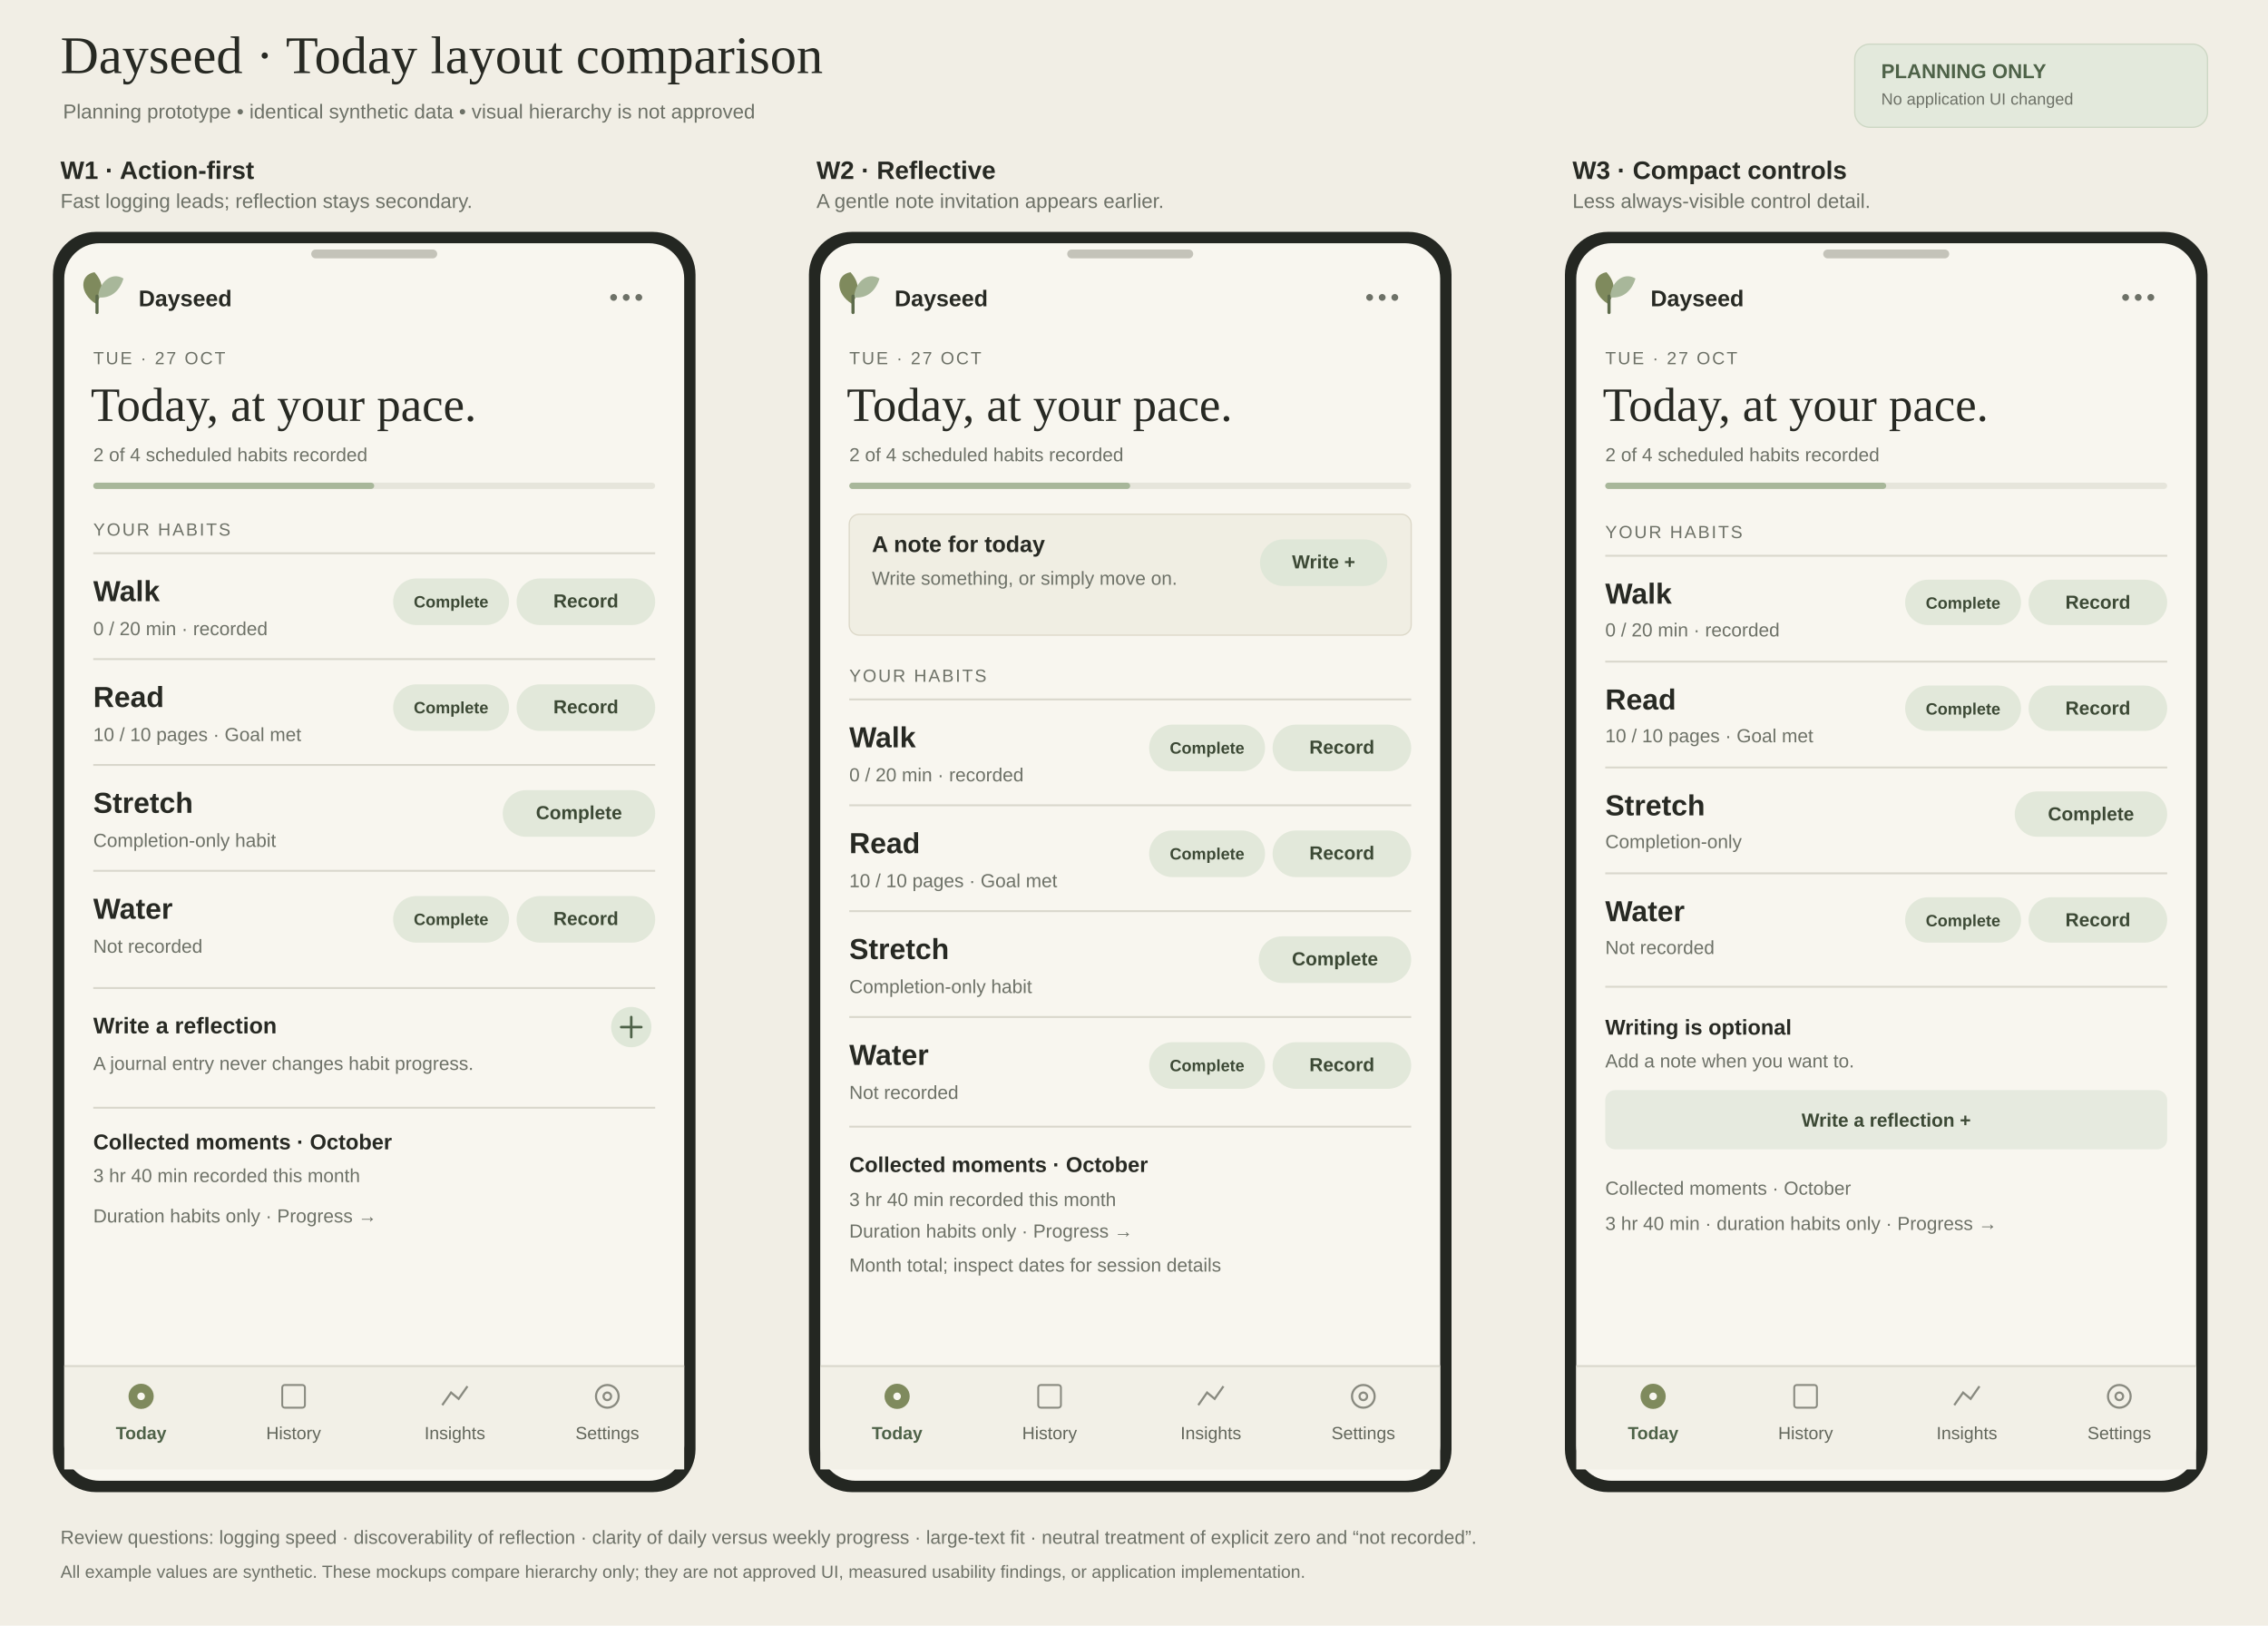
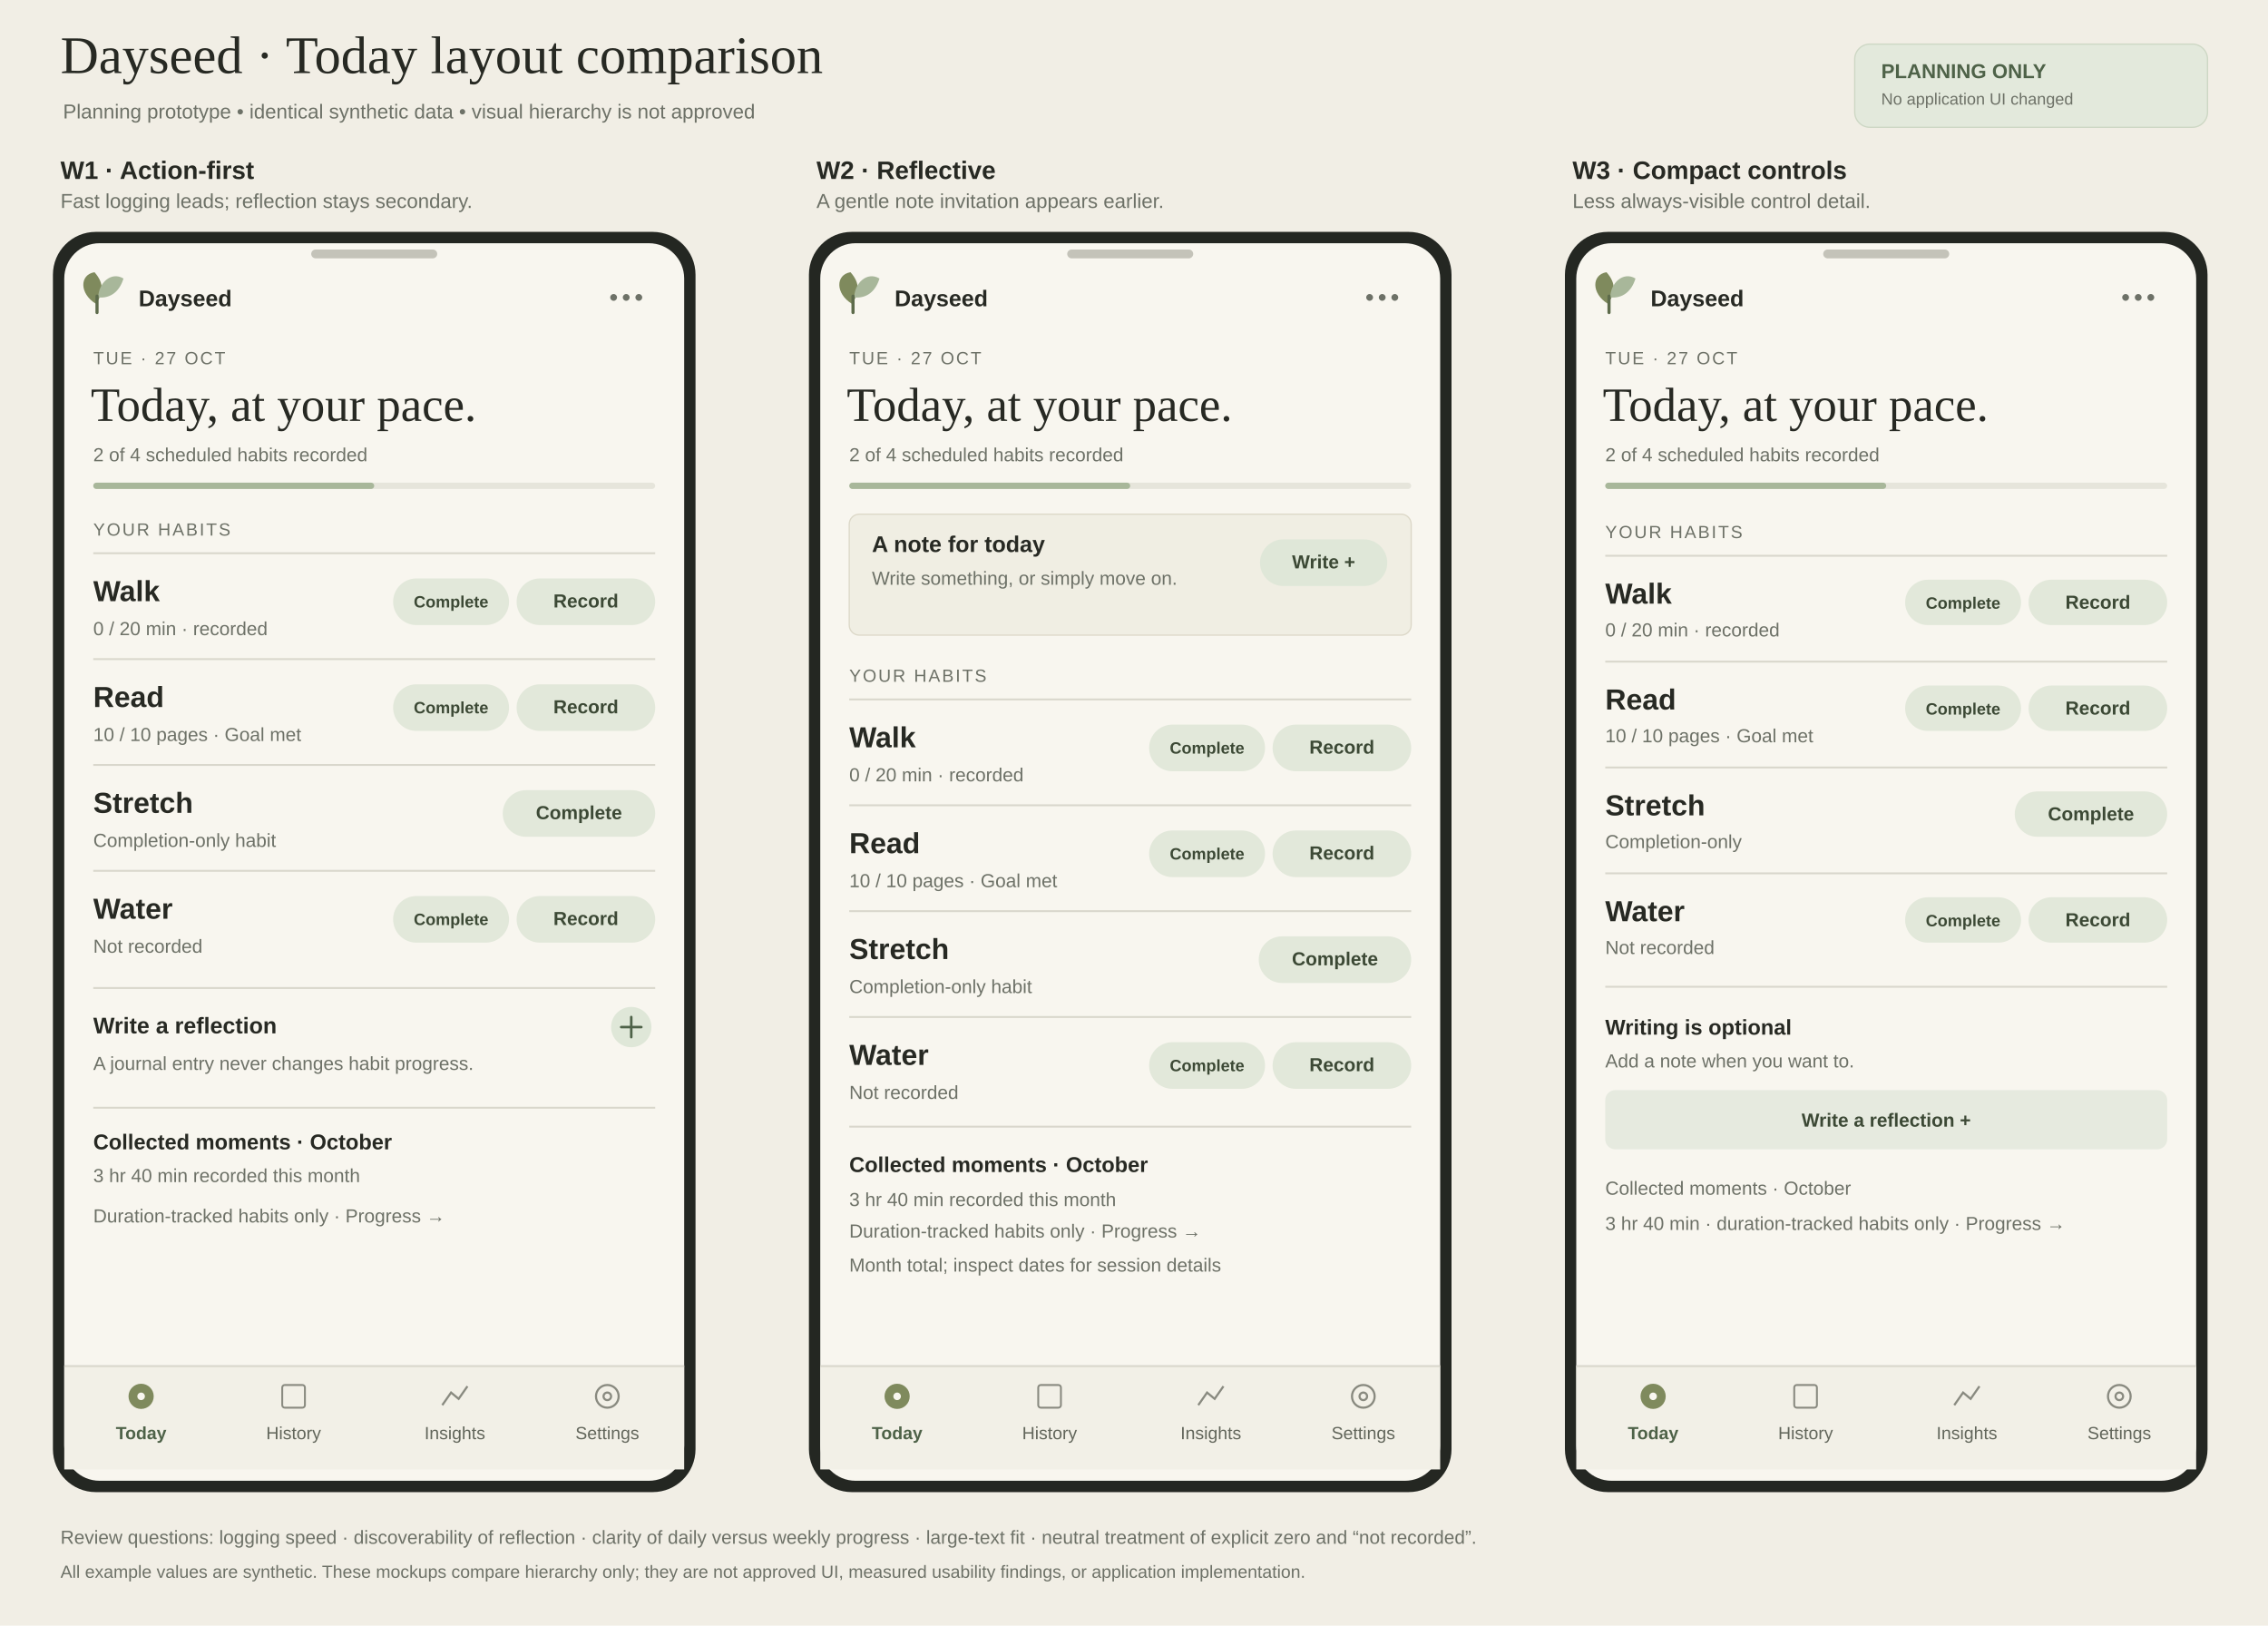
<svg xmlns="http://www.w3.org/2000/svg" width="1800" height="1290" viewBox="0 0 1800 1290" role="img" aria-labelledby="title desc">
  <defs>
    <style>
      .ink{fill:#272923}.muted{fill:#6d7167}.faint{fill:#98998e}.sage{fill:#dfe7d8}.sageInk{fill:#4e6248}.terra{fill:#b86f56}.paper{fill:#f8f6ef}.rule{stroke:#d9d7cc;stroke-width:1.5}.h1{font-family:Georgia,'Times New Roman',serif;font-size:38px;fill:#272923}.h2{font-family:Arial,sans-serif;font-size:23px;font-weight:700;fill:#272923}.body{font-family:Arial,sans-serif;font-size:18px;fill:#272923}.small{font-family:Arial,sans-serif;font-size:14px;fill:#6d7167;letter-spacing:1.4px}.tiny{font-family:Arial,sans-serif;font-size:15px;fill:#6d7167}.buttonText{font-family:Arial,sans-serif;font-size:15px;font-weight:700;fill:#3c4935}.nav{font-family:Arial,sans-serif;font-size:14px;fill:#62665b}.label{font-family:Arial,sans-serif;font-size:20px;font-weight:700;fill:#272923}.sub{font-family:Arial,sans-serif;font-size:16px;fill:#6d7167}
    </style>
    <g id="seed-mark">
      <path d="M0 15 C-13 7 -13 -8 -1 -10 C7 -1 6 7 0 15Z" fill="#7f8a5d" />
      <path d="M2 10 C2 -1 12 -11 22 -5 C19 5 12 11 2 10Z" fill="#a8b79a" />
      <path d="M1 9 L1 22" stroke="#5d6b4b" stroke-width="2.5" stroke-linecap="round" />
    </g>
    <g id="ellipsis">
      <circle cx="0" cy="0" r="2.7" fill="#6d7167" />
      <circle cx="10" cy="0" r="2.7" fill="#6d7167" />
      <circle cx="20" cy="0" r="2.7" fill="#6d7167" />
    </g>
    <g id="nav-icons">
      <circle cx="0" cy="0" r="8" fill="none" stroke="#7f8a5d" stroke-width="1.7" />
      <circle cx="0" cy="0" r="2" fill="#7f8a5d" />
    </g>
  </defs>
  <rect width="1800" height="1290" fill="#f1eee5" />
  <text x="48" y="58" class="h1" style="font-size:42px">Dayseed · Today layout comparison</text>
  <text x="50" y="94" class="sub">Planning prototype • identical synthetic data • visual hierarchy is not approved</text>
  <rect x="1472" y="35" width="280" height="66" rx="12" fill="#e3e9dc" stroke="#cdd7c4" />
  <text x="1493" y="62" class="body" style="font-size:16px;font-weight:700;fill:#4e6248">PLANNING ONLY</text>
  <text x="1493" y="83" class="tiny" style="font-size:13px">No application UI changed</text>
  <text x="48" y="142" class="label">W1 · Action-first</text>
  <text x="48" y="165" class="sub">Fast logging leads; reflection stays secondary.</text>
  <text x="648" y="142" class="label">W2 · Reflective</text>
  <text x="648" y="165" class="sub">A gentle note invitation appears earlier.</text>
  <text x="1248" y="142" class="label">W3 · Compact controls</text>
  <text x="1248" y="165" class="sub">Less always-visible control detail.</text>
  <g transform="translate(42 184)">
    <rect width="510" height="1000" rx="34" fill="#242722" />
    <rect x="9" y="9" width="492" height="982" rx="28" fill="#f8f6ef" />
    <rect x="205" y="14" width="100" height="7" rx="3.5" fill="#c4c3b9" />
    <use href="#seed-mark" x="34" y="42" />
    <text x="68" y="59" class="body" style="font-size:18px;font-weight:700">Dayseed</text>
    <use href="#ellipsis" x="445" y="52" />
    <text x="32" y="105" class="small">TUE · 27 OCT</text>
    <text x="30" y="150" class="h1">Today, at your pace.</text>
    <text x="32" y="182" class="tiny">2 of 4 scheduled habits recorded</text>
    <rect x="32" y="199" width="446" height="5" rx="2.5" fill="#e6e5db" />
    <rect x="32" y="199" width="223" height="5" rx="2.5" fill="#a8b79a" />
    <text x="32" y="241" class="small">YOUR HABITS</text>
    <line x1="32" y1="255" x2="478" y2="255" class="rule" />
    <text x="32" y="293" class="h2">Walk</text>
    <text x="32" y="320" class="tiny">0 / 20 min · recorded</text>
    <rect x="270" y="275" width="92" height="37" rx="18.5" fill="#e2e8da" />
    <text x="316" y="298" text-anchor="middle" class="buttonText" style="font-size:13px">Complete</text>
    <rect x="368" y="275" width="110" height="37" rx="18.5" fill="#e2e8da" />
    <text x="423" y="298" text-anchor="middle" class="buttonText">Record</text>
    <line x1="32" y1="339" x2="478" y2="339" class="rule" />
    <text x="32" y="377" class="h2">Read</text>
    <text x="32" y="404" class="tiny">10 / 10 pages · Goal met</text>
    <rect x="270" y="359" width="92" height="37" rx="18.5" fill="#e2e8da" />
    <text x="316" y="382" text-anchor="middle" class="buttonText" style="font-size:13px">Complete</text>
    <rect x="368" y="359" width="110" height="37" rx="18.5" fill="#e2e8da" />
    <text x="423" y="382" text-anchor="middle" class="buttonText">Record</text>
    <line x1="32" y1="423" x2="478" y2="423" class="rule" />
    <text x="32" y="461" class="h2">Stretch</text>
    <text x="32" y="488" class="tiny">Completion-only habit</text>
    <rect x="357" y="443" width="121" height="37" rx="18.5" fill="#e2e8da" />
    <text x="417.5" y="466" text-anchor="middle" class="buttonText">Complete</text>
    <line x1="32" y1="507" x2="478" y2="507" class="rule" />
    <text x="32" y="545" class="h2">Water</text>
    <text x="32" y="572" class="tiny">Not recorded</text>
    <rect x="270" y="527" width="92" height="37" rx="18.5" fill="#e2e8da" />
    <text x="316" y="550" text-anchor="middle" class="buttonText" style="font-size:13px">Complete</text>
    <rect x="368" y="527" width="110" height="37" rx="18.5" fill="#e2e8da" />
    <text x="423" y="550" text-anchor="middle" class="buttonText">Record</text>
    <line x1="32" y1="600" x2="478" y2="600" class="rule" />
    <text x="32" y="636" class="body" style="font-weight:700">Write a reflection</text>
    <circle cx="459" cy="631" r="16" fill="#dfe7d8" />
    <path d="M459 623 V639 M451 631 H467" stroke="#4e6248" stroke-width="2" stroke-linecap="round" />
    <text x="32" y="665" class="tiny">A journal entry never changes habit progress.</text>
    <line x1="32" y1="695" x2="478" y2="695" class="rule" />
    <text x="32" y="728" class="body" style="font-size:17px;font-weight:700">Collected moments · October</text>
    <text x="32" y="754" class="tiny">3 hr 40 min recorded this month</text>
-     <text x="32" y="786" class="tiny">Duration habits only · Progress →</text>
+     <text x="32" y="786" class="tiny">Duration-tracked habits only · Progress →</text>
    <rect x="9" y="900" width="492" height="82" rx="0" fill="#f2f0e7" />
    <line x1="9" y1="900" x2="501" y2="900" class="rule" />
    <g transform="translate(70 924)">
      <circle cx="0" cy="0" r="10" fill="#7f8a5d" />
      <circle cx="0" cy="0" r="3" fill="#f8f6ef" />
      <text x="0" y="34" text-anchor="middle" class="nav" style="font-weight:700;fill:#4e6248">Today</text>
    </g>
    <g transform="translate(191 924)">
      <rect x="-9" y="-9" width="18" height="18" rx="2" fill="none" stroke="#898a80" stroke-width="1.5" />
      <text x="0" y="34" text-anchor="middle" class="nav">History</text>
    </g>
    <g transform="translate(319 924)">
      <path d="M-10 7 L-3 -3 L3 2 L10 -8" fill="none" stroke="#898a80" stroke-width="1.7" />
      <text x="0" y="34" text-anchor="middle" class="nav">Insights</text>
    </g>
    <g transform="translate(440 924)">
      <circle cx="0" cy="0" r="9" fill="none" stroke="#898a80" stroke-width="1.7" />
      <circle cx="0" cy="0" r="3" fill="none" stroke="#898a80" stroke-width="1.7" />
      <text x="0" y="34" text-anchor="middle" class="nav">Settings</text>
    </g>
  </g>
  <g transform="translate(642 184)">
    <rect width="510" height="1000" rx="34" fill="#242722" />
    <rect x="9" y="9" width="492" height="982" rx="28" fill="#f8f6ef" />
    <rect x="205" y="14" width="100" height="7" rx="3.5" fill="#c4c3b9" />
    <use href="#seed-mark" x="34" y="42" />
    <text x="68" y="59" class="body" style="font-size:18px;font-weight:700">Dayseed</text>
    <use href="#ellipsis" x="445" y="52" />
    <text x="32" y="105" class="small">TUE · 27 OCT</text>
    <text x="30" y="150" class="h1">Today, at your pace.</text>
    <text x="32" y="182" class="tiny">2 of 4 scheduled habits recorded</text>
    <rect x="32" y="199" width="446" height="5" rx="2.5" fill="#e6e5db" />
    <rect x="32" y="199" width="223" height="5" rx="2.5" fill="#a8b79a" />
    <rect x="32" y="224" width="446" height="96" rx="8" fill="#f0eee3" stroke="#dcd8c8" />
    <text x="50" y="254" class="body" style="font-weight:700">A note for today</text>
    <text x="50" y="280" class="tiny">Write something, or simply move on.</text>
    <rect x="358" y="244" width="101" height="37" rx="18.5" fill="#dfe7d8" />
    <text x="408.5" y="267" text-anchor="middle" class="buttonText">Write +</text>
    <text x="32" y="357" class="small">YOUR HABITS</text>
    <line x1="32" y1="371" x2="478" y2="371" class="rule" />
    <text x="32" y="409" class="h2">Walk</text>
    <text x="32" y="436" class="tiny">0 / 20 min · recorded</text>
    <rect x="270" y="391" width="92" height="37" rx="18.5" fill="#e2e8da" />
    <text x="316" y="414" text-anchor="middle" class="buttonText" style="font-size:13px">Complete</text>
    <rect x="368" y="391" width="110" height="37" rx="18.5" fill="#e2e8da" />
    <text x="423" y="414" text-anchor="middle" class="buttonText">Record</text>
    <line x1="32" y1="455" x2="478" y2="455" class="rule" />
    <text x="32" y="493" class="h2">Read</text>
    <text x="32" y="520" class="tiny">10 / 10 pages · Goal met</text>
    <rect x="270" y="475" width="92" height="37" rx="18.5" fill="#e2e8da" />
    <text x="316" y="498" text-anchor="middle" class="buttonText" style="font-size:13px">Complete</text>
    <rect x="368" y="475" width="110" height="37" rx="18.5" fill="#e2e8da" />
    <text x="423" y="498" text-anchor="middle" class="buttonText">Record</text>
    <line x1="32" y1="539" x2="478" y2="539" class="rule" />
    <text x="32" y="577" class="h2">Stretch</text>
    <text x="32" y="604" class="tiny">Completion-only habit</text>
    <rect x="357" y="559" width="121" height="37" rx="18.5" fill="#e2e8da" />
    <text x="417.5" y="582" text-anchor="middle" class="buttonText">Complete</text>
    <line x1="32" y1="623" x2="478" y2="623" class="rule" />
    <text x="32" y="661" class="h2">Water</text>
    <text x="32" y="688" class="tiny">Not recorded</text>
    <rect x="270" y="643" width="92" height="37" rx="18.5" fill="#e2e8da" />
    <text x="316" y="666" text-anchor="middle" class="buttonText" style="font-size:13px">Complete</text>
    <rect x="368" y="643" width="110" height="37" rx="18.5" fill="#e2e8da" />
    <text x="423" y="666" text-anchor="middle" class="buttonText">Record</text>
    <line x1="32" y1="710" x2="478" y2="710" class="rule" />
    <text x="32" y="746" class="body" style="font-size:17px;font-weight:700">Collected moments · October</text>
    <text x="32" y="773" class="tiny">3 hr 40 min recorded this month</text>
-     <text x="32" y="798" class="tiny">Duration habits only · Progress →</text>
+     <text x="32" y="798" class="tiny">Duration-tracked habits only · Progress →</text>
    <text x="32" y="825" class="tiny">Month total; inspect dates for session details</text>
    <rect x="9" y="900" width="492" height="82" rx="0" fill="#f2f0e7" />
    <line x1="9" y1="900" x2="501" y2="900" class="rule" />
    <g transform="translate(70 924)">
      <circle cx="0" cy="0" r="10" fill="#7f8a5d" />
      <circle cx="0" cy="0" r="3" fill="#f8f6ef" />
      <text x="0" y="34" text-anchor="middle" class="nav" style="font-weight:700;fill:#4e6248">Today</text>
    </g>
    <g transform="translate(191 924)">
      <rect x="-9" y="-9" width="18" height="18" rx="2" fill="none" stroke="#898a80" stroke-width="1.5" />
      <text x="0" y="34" text-anchor="middle" class="nav">History</text>
    </g>
    <g transform="translate(319 924)">
      <path d="M-10 7 L-3 -3 L3 2 L10 -8" fill="none" stroke="#898a80" stroke-width="1.7" />
      <text x="0" y="34" text-anchor="middle" class="nav">Insights</text>
    </g>
    <g transform="translate(440 924)">
      <circle cx="0" cy="0" r="9" fill="none" stroke="#898a80" stroke-width="1.7" />
      <circle cx="0" cy="0" r="3" fill="none" stroke="#898a80" stroke-width="1.7" />
      <text x="0" y="34" text-anchor="middle" class="nav">Settings</text>
    </g>
  </g>
  <g transform="translate(1242 184)">
    <rect width="510" height="1000" rx="34" fill="#242722" />
    <rect x="9" y="9" width="492" height="982" rx="28" fill="#f8f6ef" />
    <rect x="205" y="14" width="100" height="7" rx="3.5" fill="#c4c3b9" />
    <use href="#seed-mark" x="34" y="42" />
    <text x="68" y="59" class="body" style="font-size:18px;font-weight:700">Dayseed</text>
    <use href="#ellipsis" x="445" y="52" />
    <text x="32" y="105" class="small">TUE · 27 OCT</text>
    <text x="30" y="150" class="h1">Today, at your pace.</text>
    <text x="32" y="182" class="tiny">2 of 4 scheduled habits recorded</text>
    <rect x="32" y="199" width="446" height="5" rx="2.5" fill="#e6e5db" />
    <rect x="32" y="199" width="223" height="5" rx="2.5" fill="#a8b79a" />
    <text x="32" y="243" class="small">YOUR HABITS</text>
    <line x1="32" y1="257" x2="478" y2="257" class="rule" />
    <text x="32" y="295" class="h2">Walk</text>
    <text x="32" y="321" class="tiny">0 / 20 min · recorded</text>
    <rect x="270" y="276" width="92" height="36" rx="18" fill="#e2e8da" />
    <text x="316" y="299" text-anchor="middle" class="buttonText" style="font-size:13px">Complete</text>
    <rect x="368" y="276" width="110" height="36" rx="18" fill="#e2e8da" />
    <text x="423" y="299" text-anchor="middle" class="buttonText">Record</text>
    <line x1="32" y1="341" x2="478" y2="341" class="rule" />
    <text x="32" y="379" class="h2">Read</text>
    <text x="32" y="405" class="tiny">10 / 10 pages · Goal met</text>
    <rect x="270" y="360" width="92" height="36" rx="18" fill="#e2e8da" />
    <text x="316" y="383" text-anchor="middle" class="buttonText" style="font-size:13px">Complete</text>
    <rect x="368" y="360" width="110" height="36" rx="18" fill="#e2e8da" />
    <text x="423" y="383" text-anchor="middle" class="buttonText">Record</text>
    <line x1="32" y1="425" x2="478" y2="425" class="rule" />
    <text x="32" y="463" class="h2">Stretch</text>
    <text x="32" y="489" class="tiny">Completion-only</text>
    <rect x="357" y="444" width="121" height="36" rx="18" fill="#e2e8da" />
    <text x="417.5" y="467" text-anchor="middle" class="buttonText">Complete</text>
    <line x1="32" y1="509" x2="478" y2="509" class="rule" />
    <text x="32" y="547" class="h2">Water</text>
    <text x="32" y="573" class="tiny">Not recorded</text>
    <rect x="270" y="528" width="92" height="36" rx="18" fill="#e2e8da" />
    <text x="316" y="551" text-anchor="middle" class="buttonText" style="font-size:13px">Complete</text>
    <rect x="368" y="528" width="110" height="36" rx="18" fill="#e2e8da" />
    <text x="423" y="551" text-anchor="middle" class="buttonText">Record</text>
    <line x1="32" y1="599" x2="478" y2="599" class="rule" />
    <text x="32" y="637" class="body" style="font-size:17px;font-weight:700">Writing is optional</text>
    <text x="32" y="663" class="tiny">Add a note when you want to.</text>
    <rect x="32" y="681" width="446" height="47" rx="8" fill="#e6eadf" />
    <text x="255" y="710" text-anchor="middle" class="buttonText">Write a reflection +</text>
    <text x="32" y="764" class="tiny">Collected moments · October</text>
-     <text x="32" y="792" class="tiny">3 hr 40 min · duration habits only · Progress →</text>
+     <text x="32" y="792" class="tiny">3 hr 40 min · duration-tracked habits only · Progress →</text>
    <rect x="9" y="900" width="492" height="82" rx="0" fill="#f2f0e7" />
    <line x1="9" y1="900" x2="501" y2="900" class="rule" />
    <g transform="translate(70 924)">
      <circle cx="0" cy="0" r="10" fill="#7f8a5d" />
      <circle cx="0" cy="0" r="3" fill="#f8f6ef" />
      <text x="0" y="34" text-anchor="middle" class="nav" style="font-weight:700;fill:#4e6248">Today</text>
    </g>
    <g transform="translate(191 924)">
      <rect x="-9" y="-9" width="18" height="18" rx="2" fill="none" stroke="#898a80" stroke-width="1.5" />
      <text x="0" y="34" text-anchor="middle" class="nav">History</text>
    </g>
    <g transform="translate(319 924)">
      <path d="M-10 7 L-3 -3 L3 2 L10 -8" fill="none" stroke="#898a80" stroke-width="1.7" />
      <text x="0" y="34" text-anchor="middle" class="nav">Insights</text>
    </g>
    <g transform="translate(440 924)">
      <circle cx="0" cy="0" r="9" fill="none" stroke="#898a80" stroke-width="1.7" />
      <circle cx="0" cy="0" r="3" fill="none" stroke="#898a80" stroke-width="1.7" />
      <text x="0" y="34" text-anchor="middle" class="nav">Settings</text>
    </g>
  </g>
  <text x="48" y="1225" class="tiny" style="font-size:15px">Review questions: logging speed · discoverability of reflection · clarity of daily versus weekly progress · large-text fit · neutral treatment of explicit zero and “not recorded”.</text>
  <text x="48" y="1252" class="tiny" style="font-size:14px">All example values are synthetic. These mockups compare hierarchy only; they are not approved UI, measured usability findings, or application implementation.</text>
</svg>
